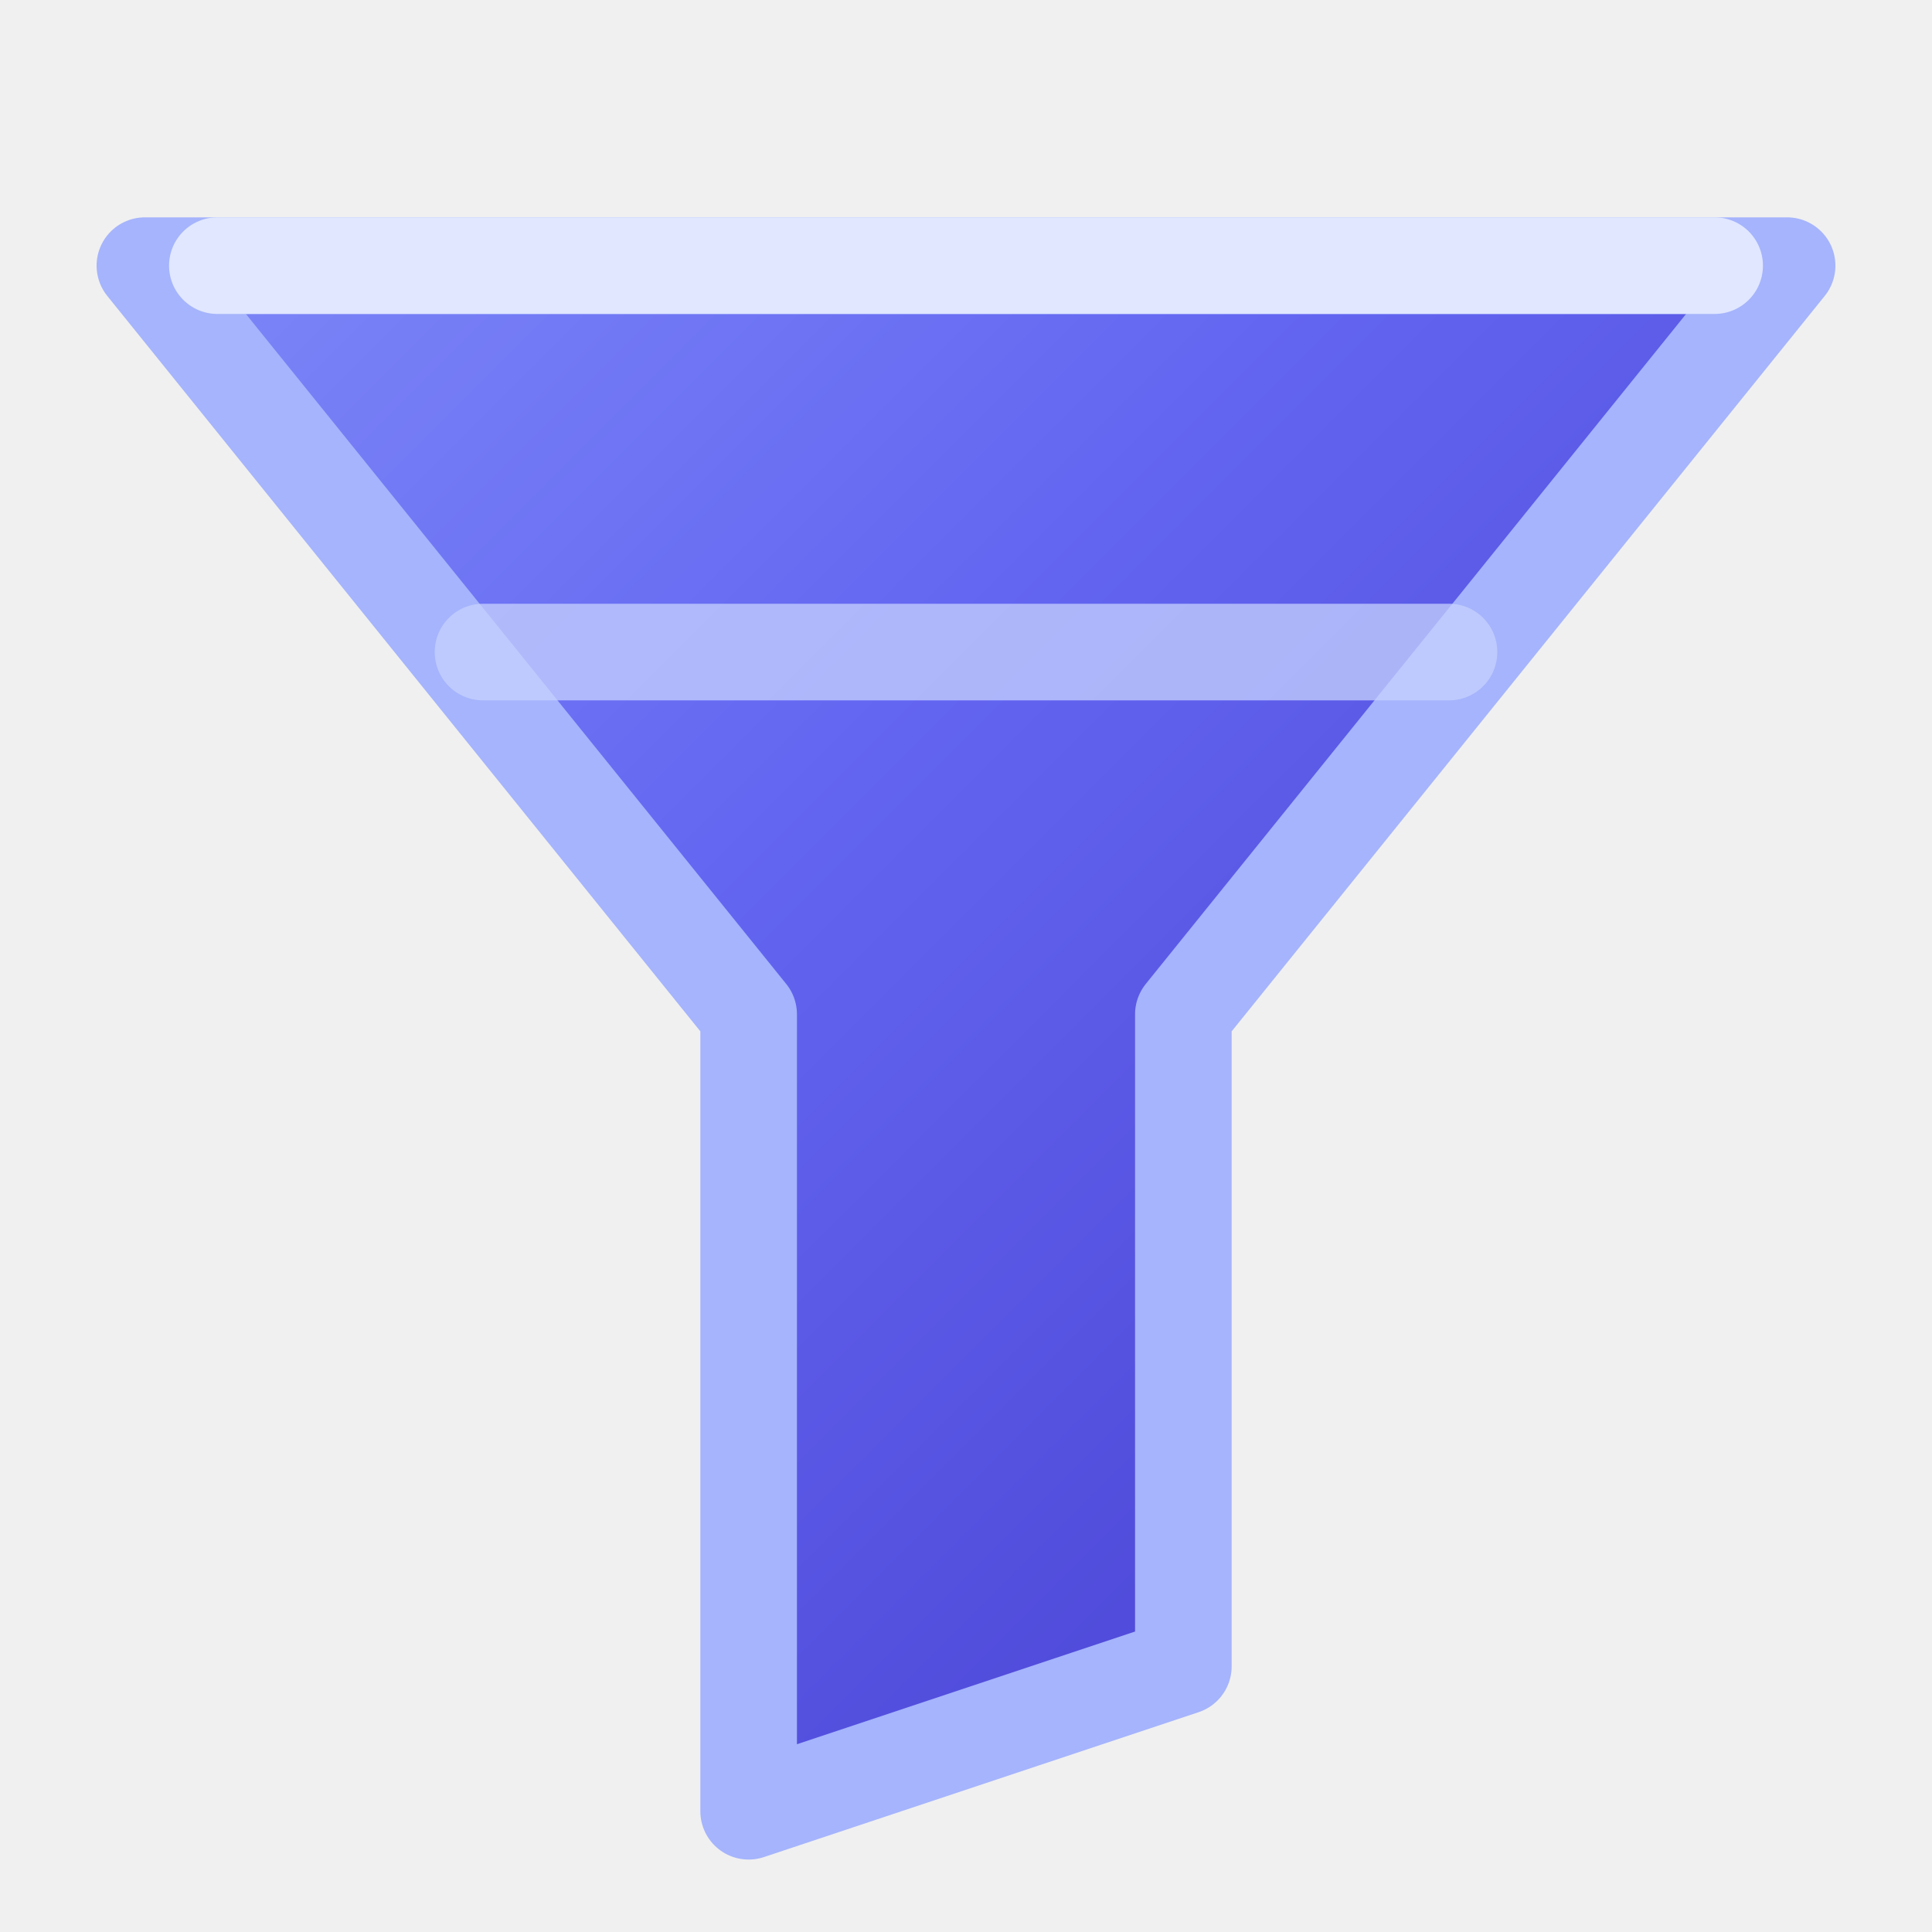
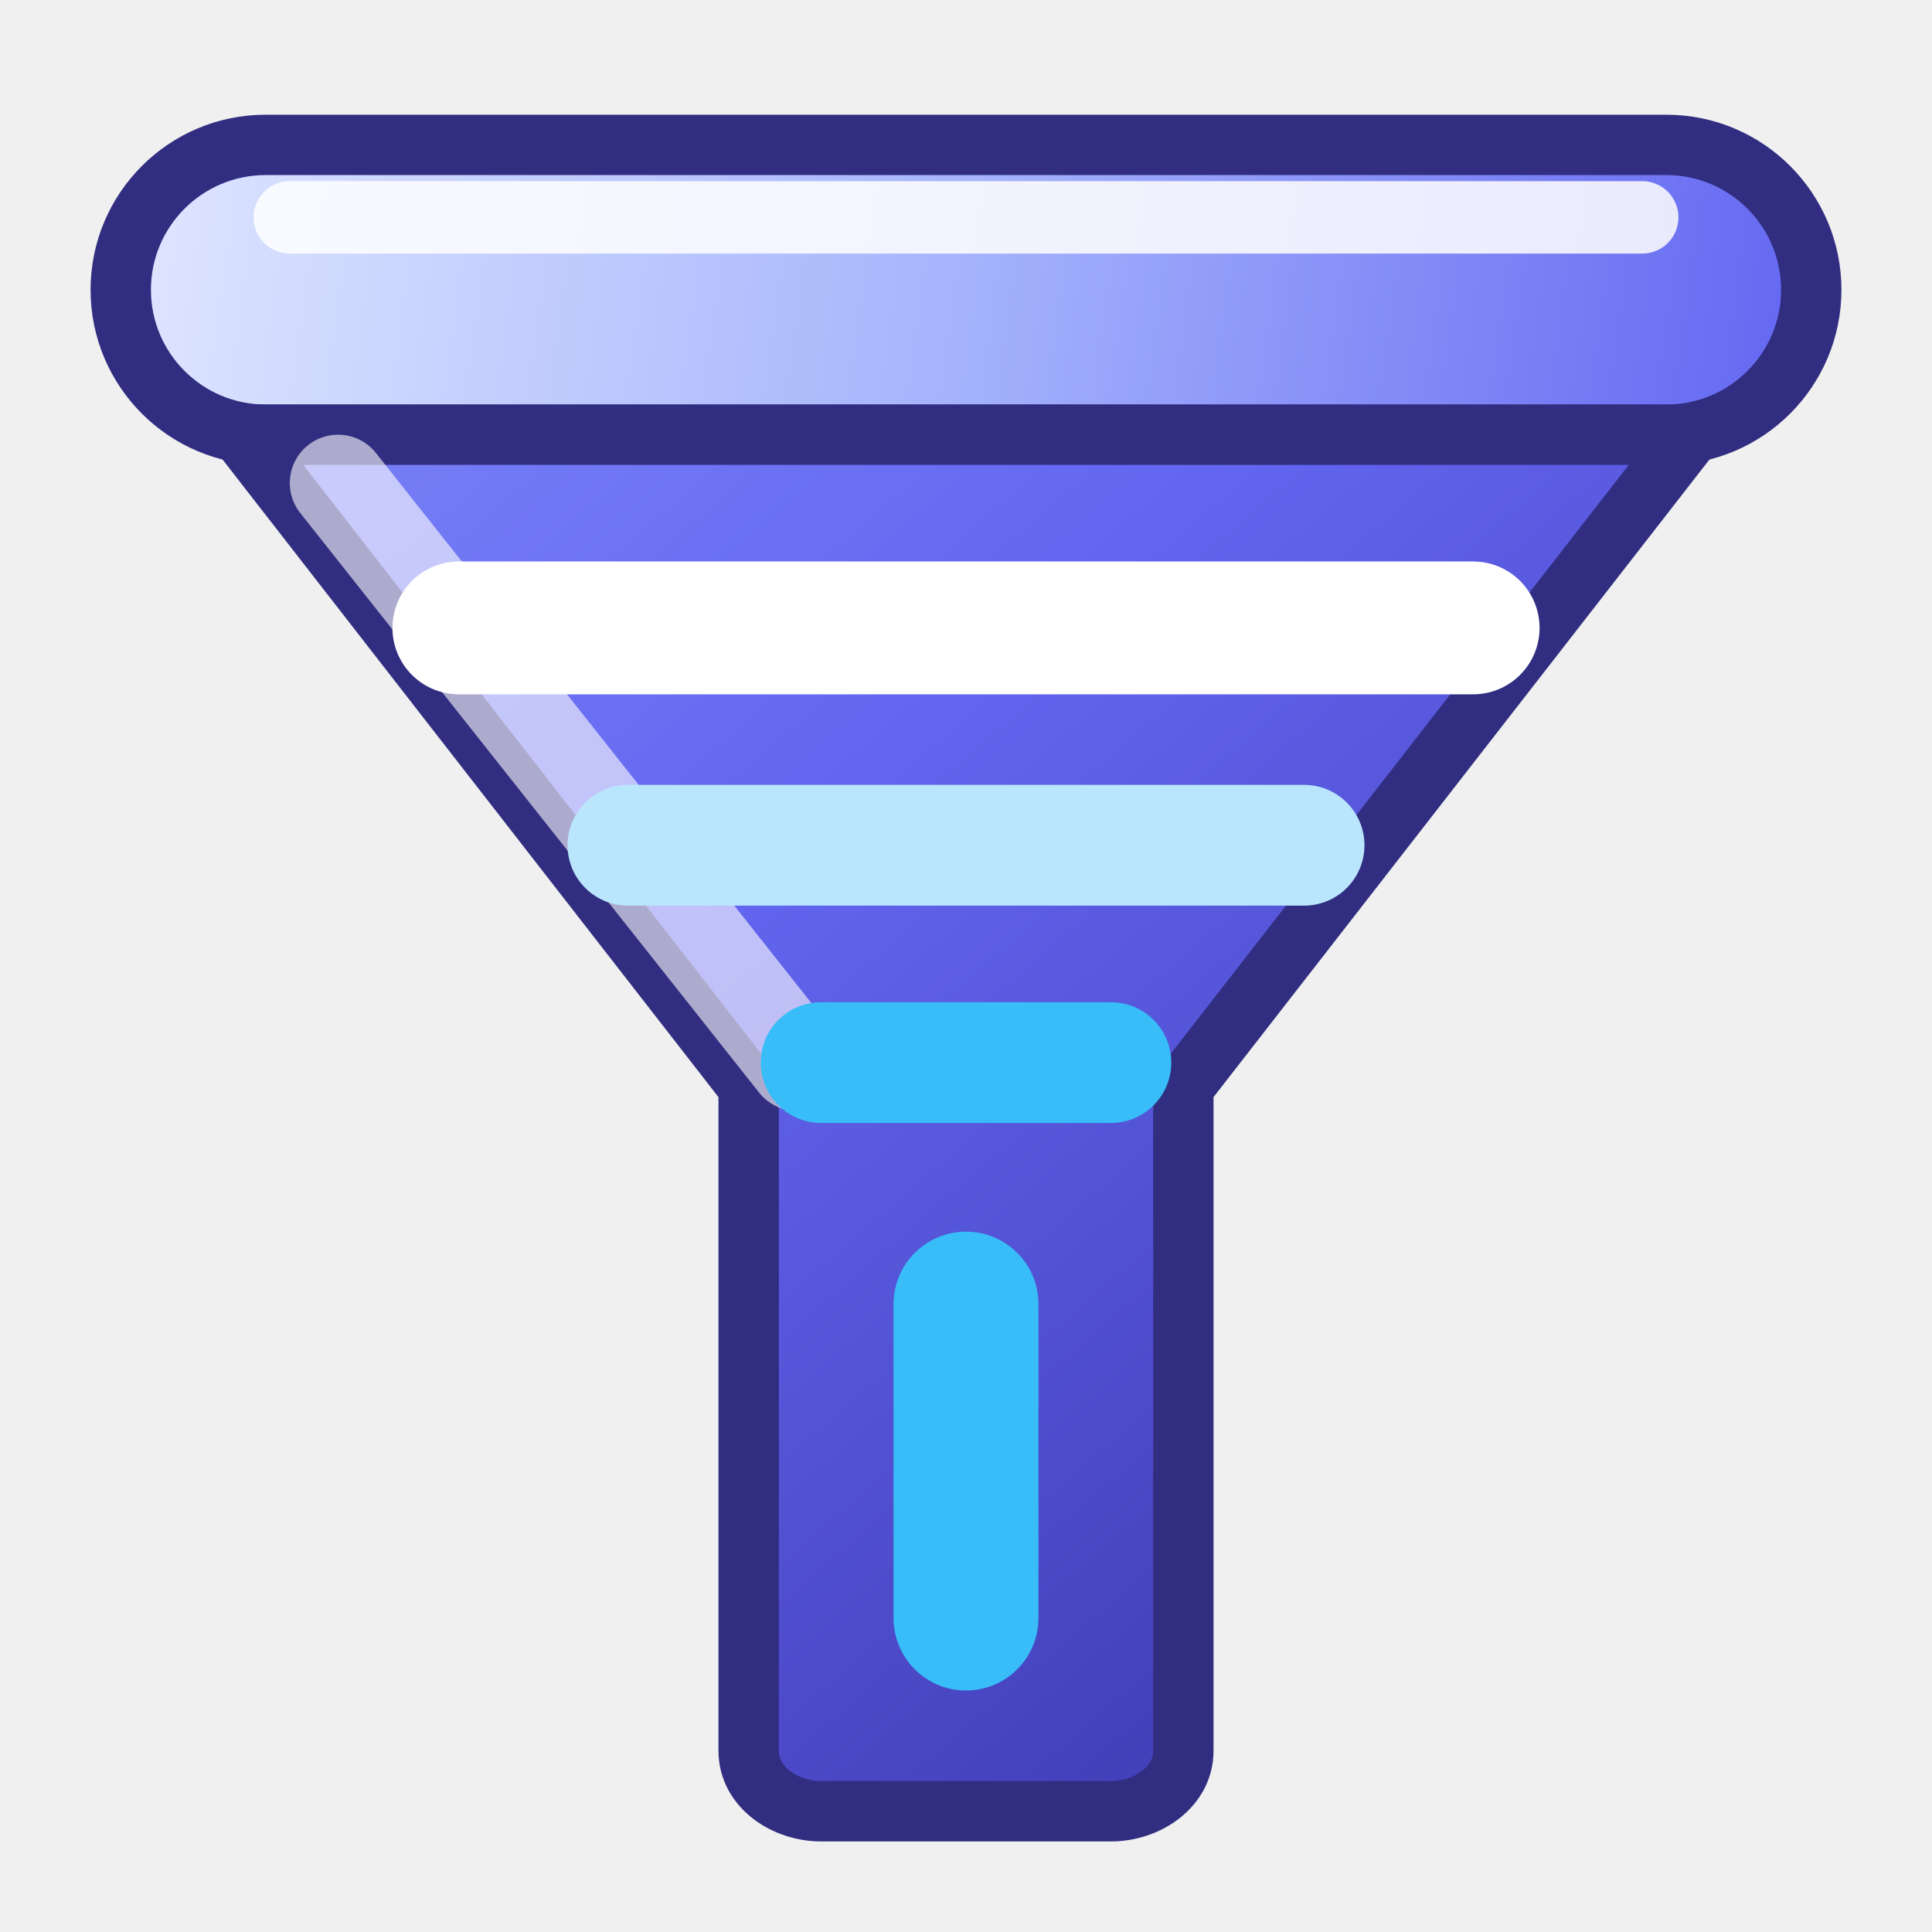
<svg xmlns="http://www.w3.org/2000/svg" width="16" height="16" viewBox="0 0 16 16" fill="none">
  <defs>
-     <linearGradient id="funnelGrad" x1="1" y1="1" x2="15" y2="15" gradientUnits="userSpaceOnUse">
+     <linearGradient id="fbBody" x1="2" y1="1" x2="14" y2="15" gradientUnits="userSpaceOnUse">
      <stop offset="0%" stop-color="#818cf8" />
      <stop offset="40%" stop-color="#6366f1" />
-       <stop offset="100%" stop-color="#4338ca" />
+       <stop offset="100%" stop-color="#3730a3" />
+     </linearGradient>
+     <linearGradient id="fbRim" x1="1" y1="1" x2="15" y2="3" gradientUnits="userSpaceOnUse">
+       <stop offset="0%" stop-color="#e0e7ff" />
+       <stop offset="50%" stop-color="#a5b4fc" />
+       <stop offset="100%" stop-color="#6366f1" />
    </linearGradient>
  </defs>
-   <path d="M1.2 2.2H14.8L9.8 8.4V13.8L6.2 15.0V8.4L1.2 2.2Z" fill="url(#funnelGrad)" stroke="#a5b4fc" stroke-width="0.8" stroke-linejoin="round" />
-   <line x1="1.8" y1="2.2" x2="14.2" y2="2.2" stroke="#e0e7ff" stroke-width="0.8" stroke-linecap="round" />
-   <line x1="4.0" y1="5.4" x2="12.0" y2="5.4" stroke="#c7d2fe" stroke-width="0.8" stroke-linecap="round" opacity="0.75" />
+   <rect x="1.0" y="1.2" width="14.0" height="2.4" rx="1.2" fill="url(#fbRim)" stroke="#312e81" stroke-width="0.5" />
+   <line x1="2.4" y1="1.8" x2="13.6" y2="1.8" stroke="#ffffff" stroke-width="0.6" stroke-linecap="round" opacity="0.85" />
+   <path d="M2.0 3.6H14.0L9.8 9.0V14.5C9.8 14.8 9.5 15.0 9.2 15.0H6.8C6.5 15.0 6.2 14.8 6.2 14.5V9.0L2.0 3.6Z" fill="url(#fbBody)" stroke="#312e81" stroke-width="0.5" stroke-linejoin="round" />
+   <line x1="2.8" y1="4.0" x2="6.6" y2="8.8" stroke="#ffffff" stroke-width="0.8" stroke-linecap="round" opacity="0.6" />
+   <line x1="3.8" y1="5.2" x2="12.2" y2="5.2" stroke="#ffffff" stroke-width="1.1" stroke-linecap="round" />
+   <line x1="5.2" y1="7.0" x2="10.8" y2="7.0" stroke="#bae6fd" stroke-width="1.0" stroke-linecap="round" />
+   <line x1="6.8" y1="8.8" x2="9.2" y2="8.8" stroke="#38bdf8" stroke-width="1.0" stroke-linecap="round" />
+   <rect x="7.4" y="10.2" width="1.2" height="3.8" rx="0.6" fill="#38bdf8" />
</svg>
